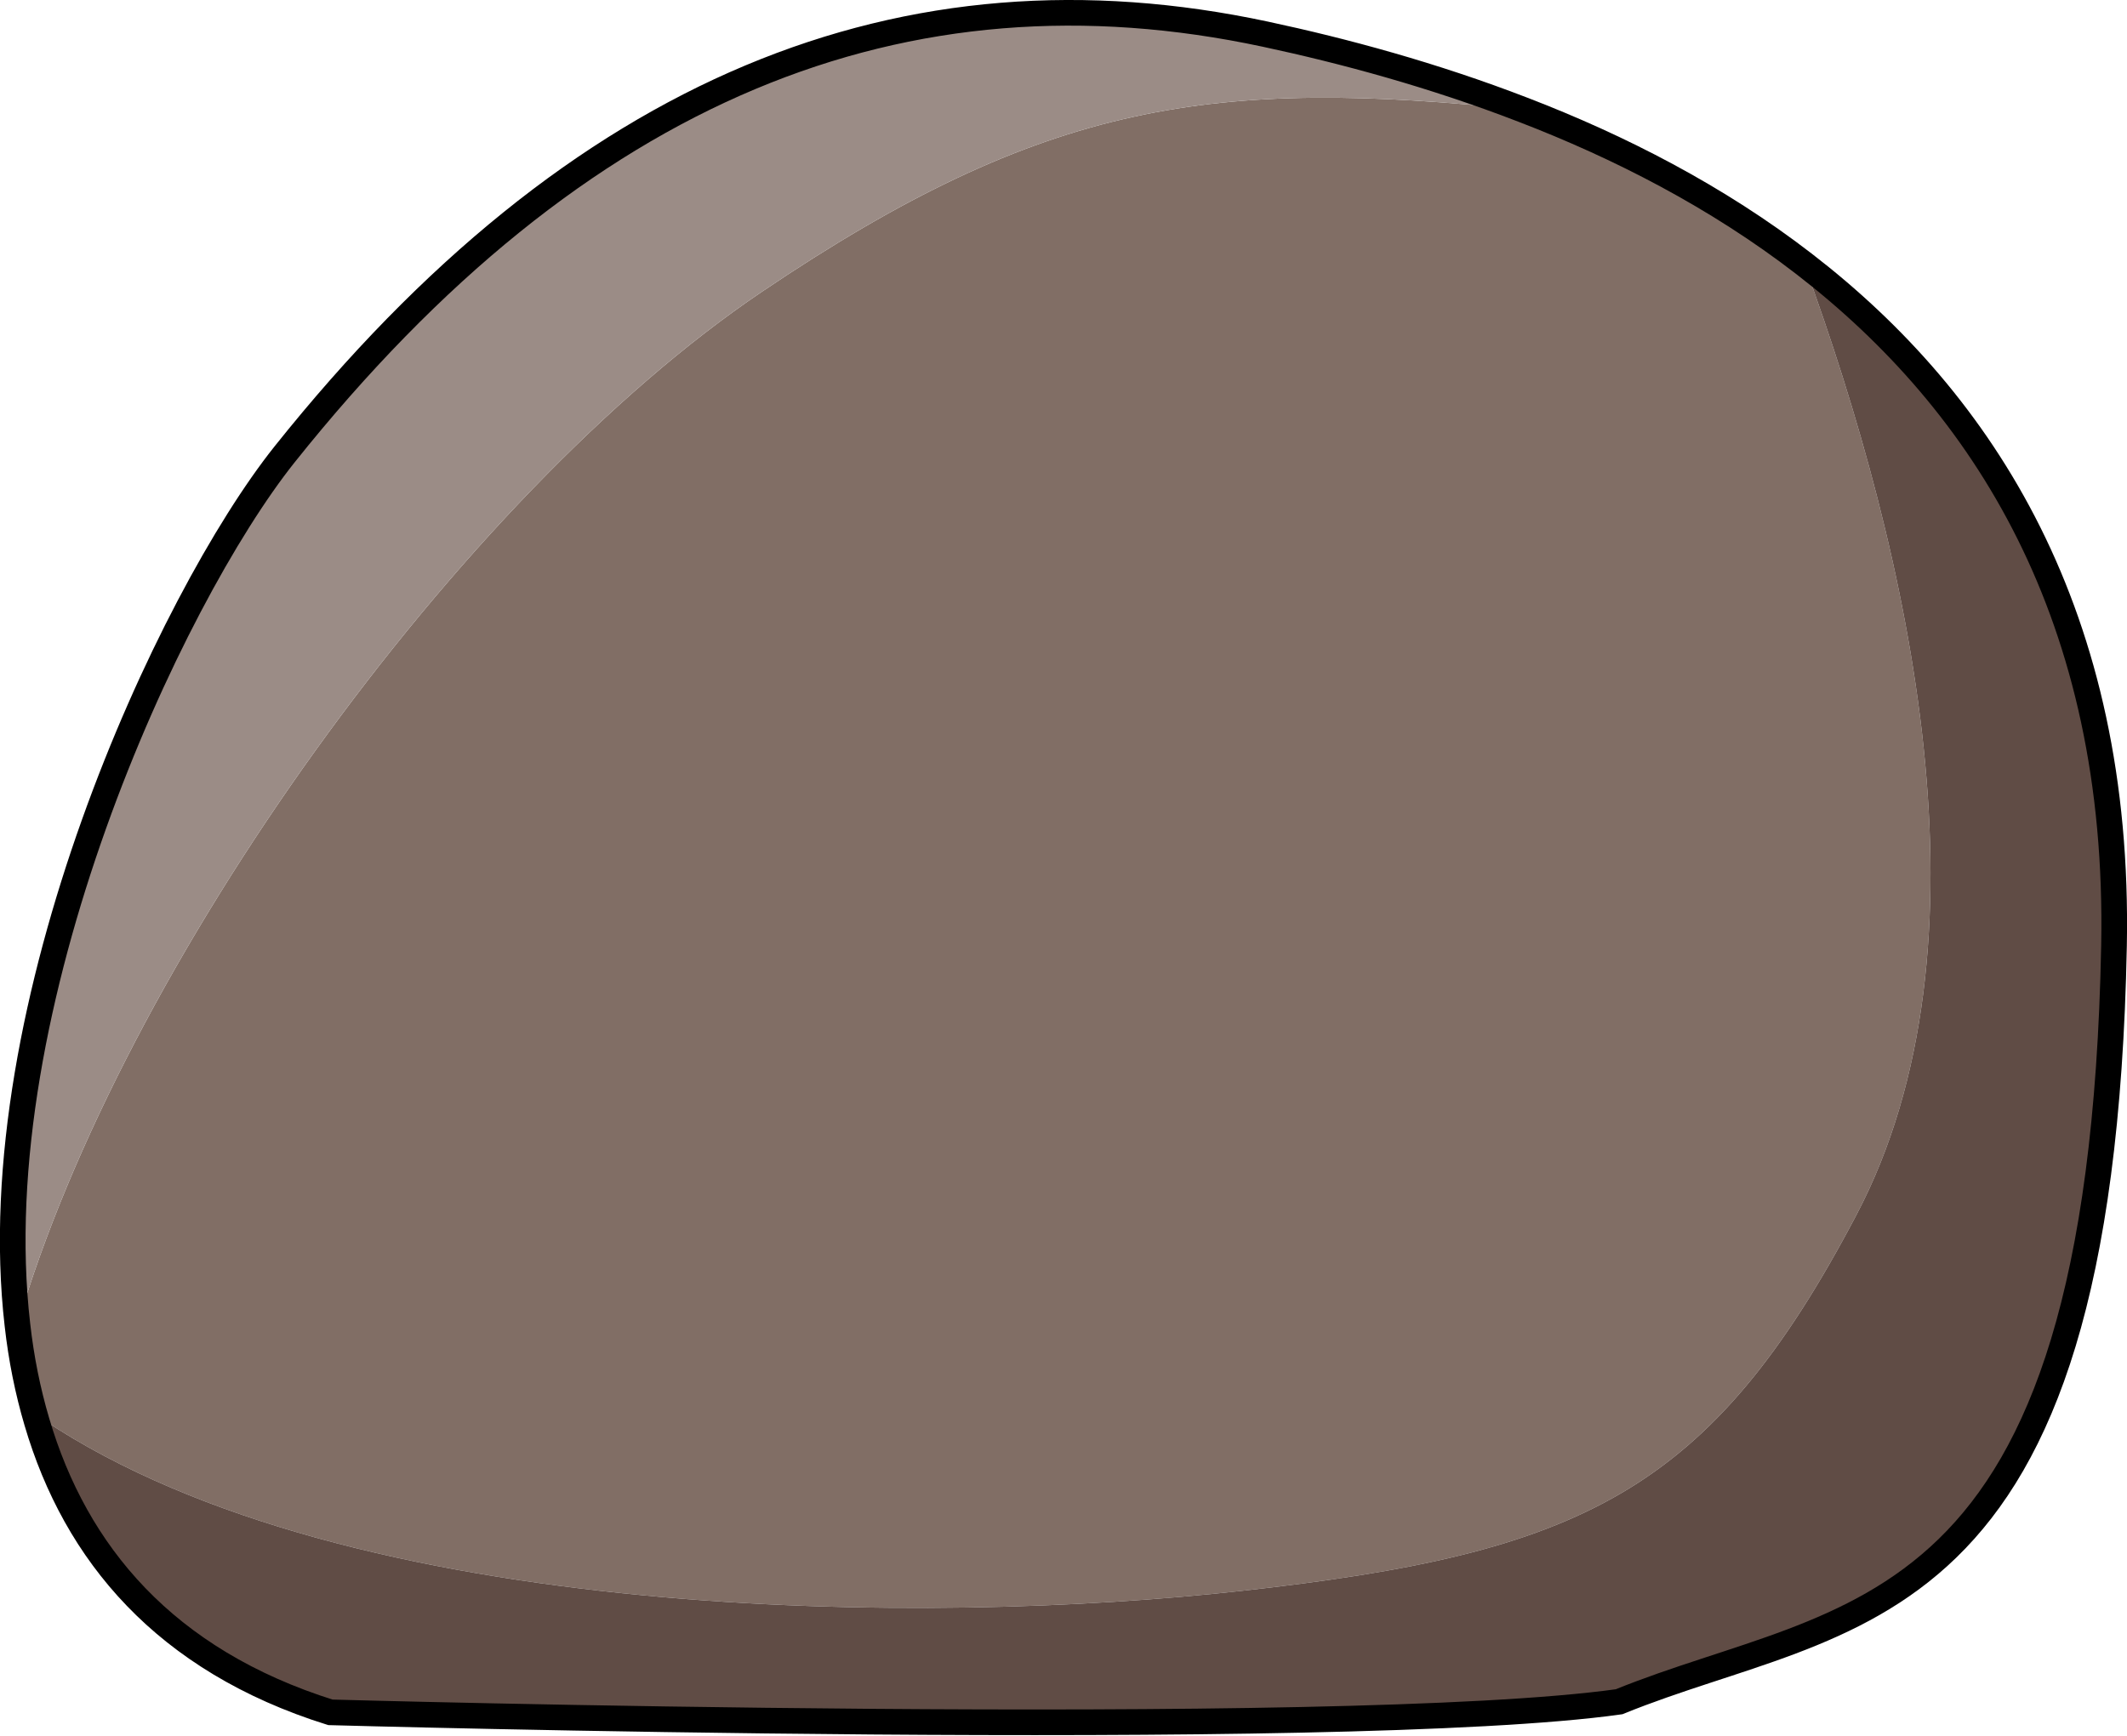
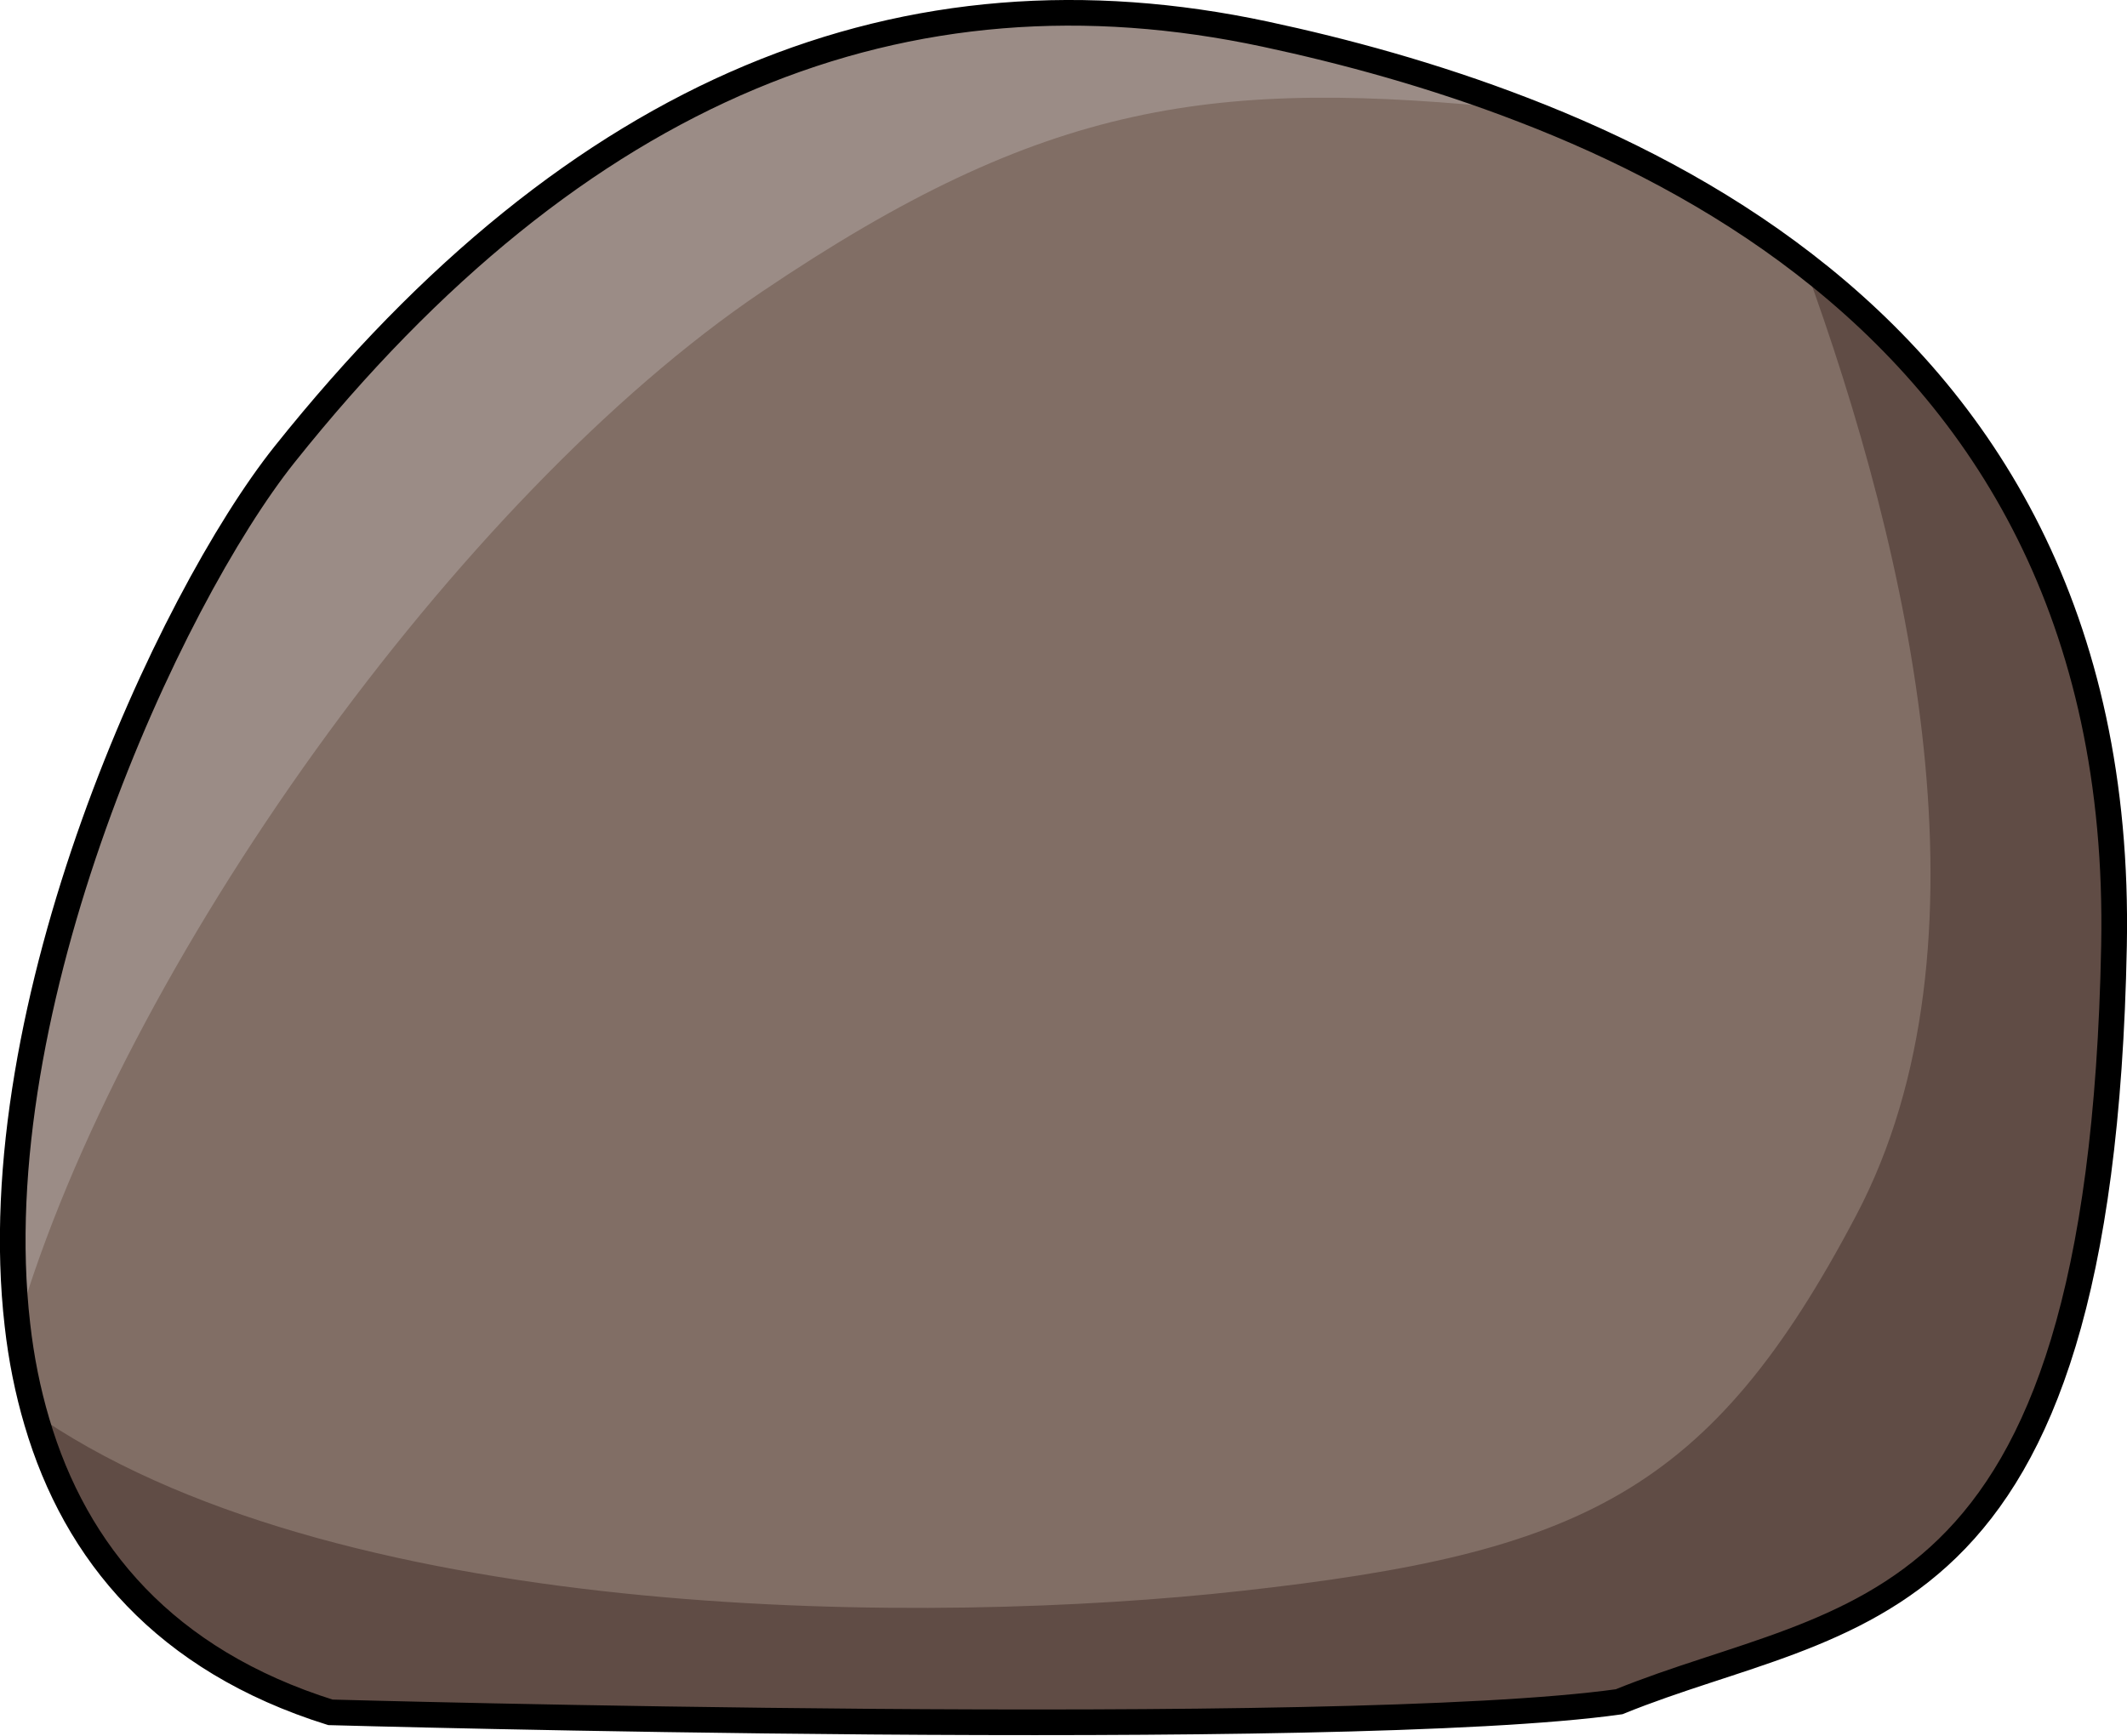
- <svg xmlns="http://www.w3.org/2000/svg" id="a" width="62.19" height="50.75" viewBox="0 0 62.19 50.75">
+ <svg xmlns="http://www.w3.org/2000/svg" id="Layer_1" width="62.19" height="50.75" viewBox="0 0 62.19 50.75">
  <defs>
-     <style>.b{fill:none;stroke:#000;stroke-width:.75px;}.c{fill:#604c45;}.c,.d,.e{stroke-width:0px;}.d{fill:#9b8c86;}.e{fill:#816e65;}</style>
+     <style>.cls-1{fill:none;stroke:#000;stroke-width:.75px;}.cls-2{fill:#604c45;}.cls-2,.cls-3,.cls-4{stroke-width:0px;}.cls-3{fill:#9b8c86;}.cls-4{fill:#816e65;}</style>
  </defs>
-   <path class="e" d="m54.28,35.53c-4.28,8.14-8.06,9.9-18,11-9,1-26,1-35-5l-.2.06c-.27-.91-.46-1.86-.57-2.84C3.58,28.26,13.42,14.51,22.28,8.53c8.28-5.59,13.21-6.26,22.25-5.32,2.81,1.08,5.67,2.54,8.22,4.51,3.13,8.56,5.68,19.92,1.53,27.81Z" />
-   <path class="c" d="m36.28,46.53c9.94-1.1,13.72-2.86,18-11,4.15-7.89,1.6-19.25-1.53-27.81,5.25,4.05,9.25,10.28,9.06,19.95-.39,20.22-7.76,19.37-14.47,22.1-8.09,1.14-37.68.31-37.68.31-4.84-1.52-7.45-4.65-8.58-8.49l.2-.06c9,6,26,6,35,5Z" />
-   <path class="d" d="m.51,38.75c-1.08-9.33,4.44-21.23,7.81-25.46C16.92,2.51,26.48-1.25,37,1c2.29.49,4.89,1.19,7.53,2.21-9.04-.94-13.97-.27-22.25,5.32C13.42,14.51,3.58,28.26.51,38.75Z" />
-   <path class="b" d="m1.08,41.59c1.13,3.84,3.74,6.97,8.58,8.49,0,0,29.59.83,37.68-.31,6.71-2.73,14.08-1.88,14.47-22.1.19-9.67-3.81-15.9-9.06-19.95-2.55-1.97-5.41-3.43-8.22-4.51-2.64-1.02-5.24-1.72-7.53-2.21-10.52-2.25-20.08,1.51-28.68,12.29C4.95,17.52-.57,29.42.51,38.75c.11.98.3,1.93.57,2.84Z" />
+   <path class="cls-4" d="M52.75,7.72c-2.55-1.97-5.41-3.43-8.22-4.51-2.64-1.02-5.24-1.72-7.53-2.21-10.52-2.25-20.08,1.51-28.68,12.29C4.95,17.52-.57,29.42.51,38.75c.11.98.3,1.93.57,2.84,1.13,3.84,3.74,6.97,8.58,8.49,0,0,29.59.83,37.68-.31,6.71-2.73,14.08-1.88,14.47-22.1.19-9.67-3.81-15.9-9.06-19.95Z" />
+   <path class="cls-4" d="M54.28,35.53c-4.28,8.14-8.06,9.9-18,11-9,1-26,1-35-5l-.2.06c-.27-.91-.46-1.86-.57-2.84C3.58,28.26,13.42,14.51,22.28,8.53c8.28-5.59,13.21-6.26,22.25-5.32,2.81,1.08,5.67,2.54,8.22,4.51,3.13,8.56,5.68,19.92,1.53,27.81Z" />
+   <path class="cls-2" d="M36.28,46.53c9.94-1.1,13.72-2.86,18-11,4.15-7.89,1.6-19.25-1.53-27.81,5.25,4.05,9.25,10.28,9.06,19.95-.39,20.22-7.76,19.37-14.47,22.1-8.09,1.14-37.68.31-37.68.31-4.84-1.52-7.45-4.65-8.58-8.49l.2-.06c9,6,26,6,35,5Z" />
+   <path class="cls-3" d="M.51,38.75c-1.08-9.33,4.44-21.23,7.81-25.46C16.92,2.51,26.48-1.25,37,1c2.29.49,4.89,1.19,7.53,2.21-9.04-.94-13.97-.27-22.25,5.32C13.42,14.51,3.58,28.26.51,38.75Z" />
+   <path class="cls-1" d="M1.08,41.59c1.13,3.84,3.74,6.97,8.58,8.49,0,0,29.59.83,37.68-.31,6.71-2.73,14.08-1.88,14.47-22.1.19-9.67-3.81-15.9-9.06-19.95-2.55-1.97-5.41-3.43-8.22-4.51-2.64-1.02-5.24-1.72-7.53-2.21-10.52-2.25-20.08,1.51-28.68,12.29C4.95,17.52-.57,29.42.51,38.75c.11.98.3,1.93.57,2.84Z" />
</svg>
